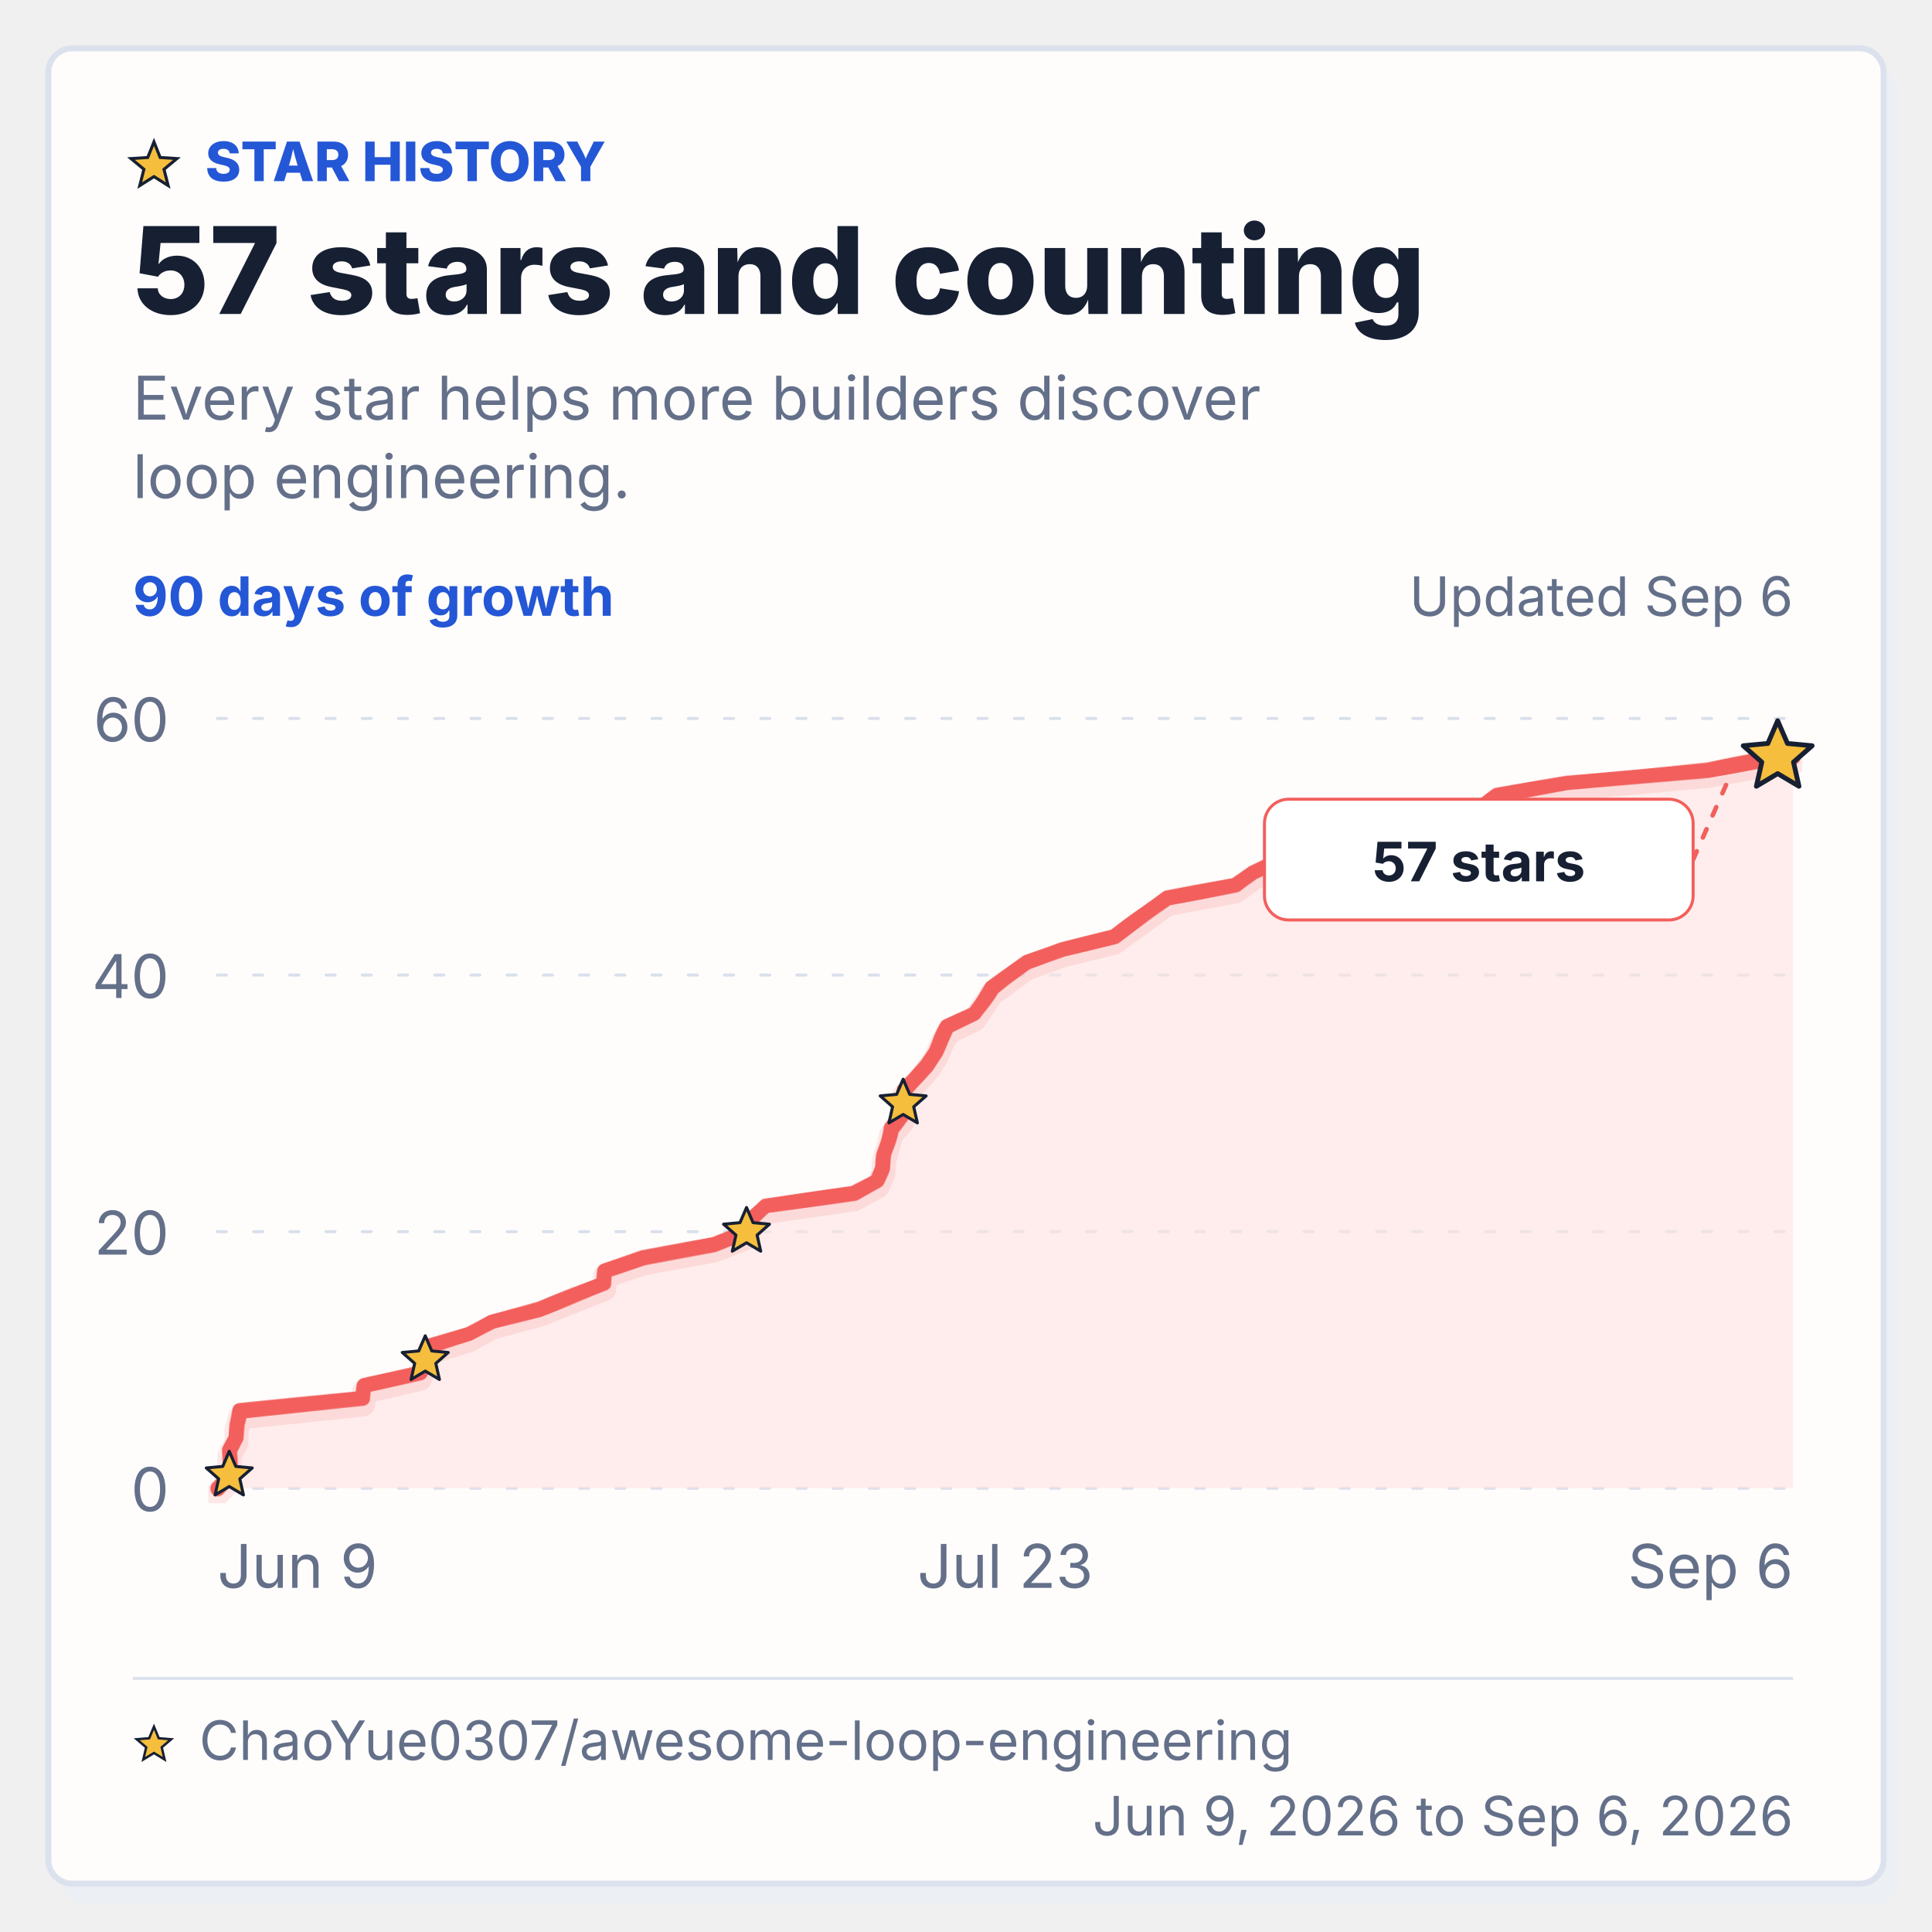
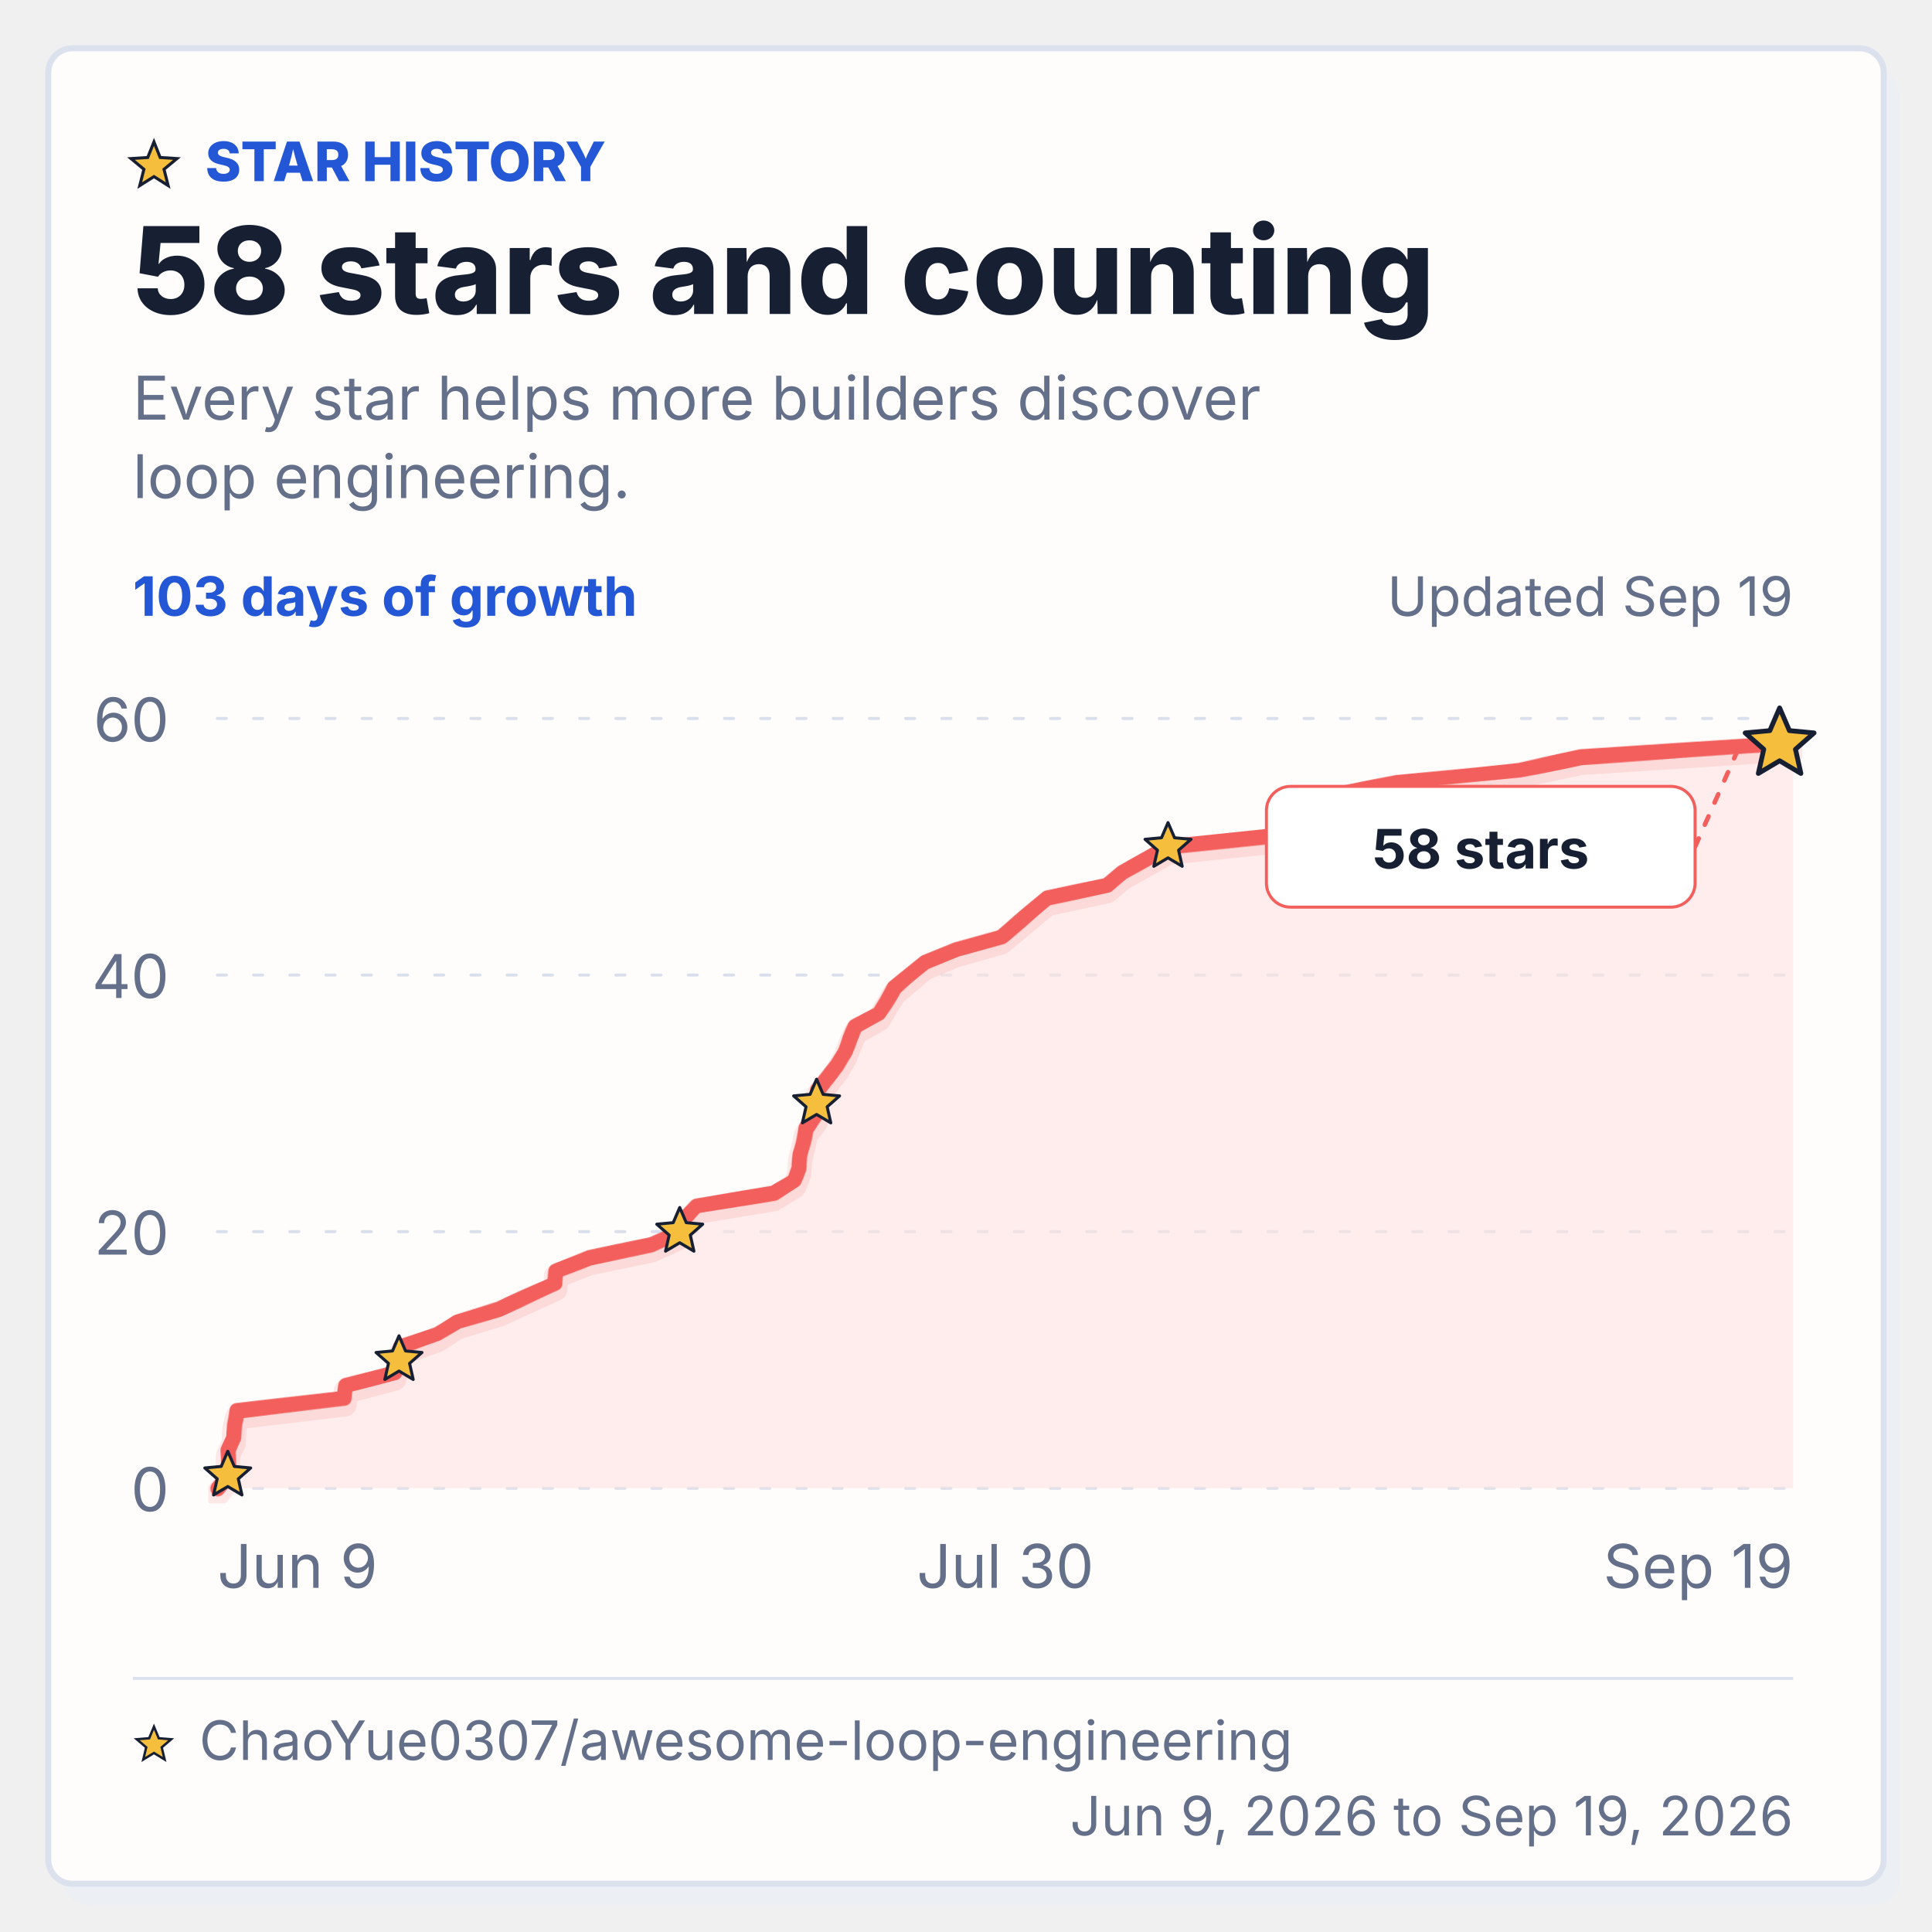
<svg xmlns="http://www.w3.org/2000/svg" width="640" height="640" viewBox="0 0 640 640" role="img" aria-labelledby="title desc">
  <style>
    text { font-family: ui-rounded, 'SF Pro Rounded', 'Nunito Sans', -apple-system, BlinkMacSystemFont, 'Segoe UI', sans-serif; letter-spacing: 0; }
  </style>
  <defs>
    <filter id="rough-line" x="-3%" y="-6%" width="106%" height="112%">
      <feTurbulence type="fractalNoise" baseFrequency="0.008 0.12" numOctaves="1" seed="17" result="noise" />
      <feDisplacementMap in="SourceGraphic" in2="noise" scale="1.2" xChannelSelector="R" yChannelSelector="G" />
    </filter>
    <clipPath id="plot-clip">
      <rect x="69" y="233" width="528" height="265" />
    </clipPath>
  </defs>
  <rect x="21" y="23" width="608" height="608" rx="8" fill="#E9EDF5" opacity="0.58" />
  <rect x="16" y="16" width="608" height="608" rx="8" fill="#FFFDFC" stroke="#DCE2ED" stroke-width="2" />
  <path d="M 51 47 L 53.06 52.17 L 58.61 52.53 L 54.33 56.08 L 55.7 61.47 L 51 58.5 L 46.3 61.47 L 47.67 56.08 L 43.39 52.53 L 48.94 52.17 Z" fill="#F5BE3D" stroke="#172033" stroke-width="1" />
  <text x="68" y="60" fill="#2457D6" font-size="18" font-weight="800">STAR HISTORY</text>
-   <text x="44" y="104" fill="#172033" font-size="40" font-weight="760">57 stars and counting</text>
+   <text x="44" y="104" fill="#172033" font-size="40" font-weight="760">58 stars and counting</text>
  <text x="44" y="139" fill="#647089" font-size="20">Every star helps more builders discover</text>
  <text x="44" y="165" fill="#647089" font-size="20">loop engineering.</text>
-   <text x="44" y="204" fill="#2457D6" font-size="18" font-weight="700">90 days of growth</text>
-   <text x="594" y="204" fill="#647089" font-size="18" text-anchor="end">Updated Sep 6</text>
+   <text x="44" y="204" fill="#2457D6" font-size="18" font-weight="700">103 days of growth</text>
+   <text x="594" y="204" fill="#647089" font-size="18" text-anchor="end">Updated Sep 19</text>
  <line x1="72" y1="493" x2="594" y2="493" stroke="#D9E0EB" stroke-width="1" stroke-dasharray="3 9" stroke-linecap="round" />
  <text x="56" y="500.6" fill="#647089" font-size="20" text-anchor="end">0</text>
  <line x1="72" y1="408" x2="594" y2="408" stroke="#D9E0EB" stroke-width="1" stroke-dasharray="3 9" stroke-linecap="round" />
  <text x="56" y="415.6" fill="#647089" font-size="20" text-anchor="end">20</text>
  <line x1="72" y1="323" x2="594" y2="323" stroke="#D9E0EB" stroke-width="1" stroke-dasharray="3 9" stroke-linecap="round" />
  <text x="56" y="330.6" fill="#647089" font-size="20" text-anchor="end">40</text>
  <line x1="72" y1="238" x2="594" y2="238" stroke="#D9E0EB" stroke-width="1" stroke-dasharray="3 9" stroke-linecap="round" />
  <text x="56" y="245.6" fill="#647089" font-size="20" text-anchor="end">60</text>
  <text x="72" y="526" fill="#647089" font-size="20" text-anchor="start">Jun 9</text>
-   <text x="333" y="526" fill="#647089" font-size="20" text-anchor="middle">Jul 23</text>
-   <text x="594" y="526" fill="#647089" font-size="20" text-anchor="end">Sep 6</text>
+   <text x="333" y="526" fill="#647089" font-size="20" text-anchor="middle">Jul 30</text>
+   <text x="594" y="526" fill="#647089" font-size="20" text-anchor="end">Sep 19</text>
  <g clip-path="url(#plot-clip)">
-     <path d="M 72 493 L 75.94 488.75 L 75.99 484.5 L 76 480.25 L 78.25 476 L 78.38 471.75 L 79.47 467.5 L 120.28 463.25 L 120.62 459 L 139.12 454.75 L 140.87 450.5 L 141.73 446.25 L 155.32 442 L 162.94 437.75 L 178.85 433.5 L 189.45 429.25 L 200.16 425 L 200.39 420.75 L 213.06 416.5 L 236.51 412.25 L 247.3 408 L 249.25 403.75 L 253.57 399.5 L 282.99 395.25 L 290.76 391 L 292.6 386.75 L 292.9 382.5 L 294.09 378.25 L 295.15 374 L 298.83 369.75 L 299.18 365.5 L 299.29 361.25 L 303.3 357 L 307.1 352.75 L 309.91 348.5 L 311.76 344.25 L 313.97 340 L 322.75 335.75 L 328.57 327.25 L 340.13 318.75 L 351.87 314.5 L 369.11 310.25 L 386.58 297.5 L 409.32 293.25 L 415.09 289 L 432.41 280.5 L 478.73 276.25 L 490.33 267.75 L 496.14 263.5 L 519.33 259.25 L 565.72 255 L 588.87 250.75 L 594 250.75 V 493 H 72 Z" fill="#FDE3E1" opacity="0.6" />
-     <path d="M 72 493 L 75.94 488.75 L 75.99 484.5 L 76 480.25 L 78.25 476 L 78.38 471.75 L 79.47 467.5 L 120.28 463.25 L 120.62 459 L 139.12 454.75 L 140.87 450.5 L 141.73 446.25 L 155.32 442 L 162.94 437.75 L 178.85 433.5 L 189.45 429.25 L 200.16 425 L 200.39 420.75 L 213.06 416.5 L 236.51 412.25 L 247.3 408 L 249.25 403.75 L 253.57 399.5 L 282.99 395.25 L 290.76 391 L 292.6 386.75 L 292.9 382.5 L 294.09 378.25 L 295.15 374 L 298.83 369.75 L 299.18 365.5 L 299.29 361.25 L 303.3 357 L 307.1 352.75 L 309.91 348.5 L 311.76 344.25 L 313.97 340 L 322.75 335.75 L 328.57 327.25 L 340.13 318.75 L 351.87 314.5 L 369.11 310.25 L 386.58 297.5 L 409.32 293.25 L 415.09 289 L 432.41 280.5 L 478.73 276.25 L 490.33 267.75 L 496.14 263.5 L 519.33 259.25 L 565.72 255 L 588.87 250.75 L 594 250.75" fill="none" stroke="#F25F5C" stroke-width="8" stroke-linejoin="round" stroke-linecap="round" opacity="0.13" transform="translate(0 2)" />
-     <path d="M 72 493 L 75.94 488.75 L 75.99 484.5 L 76 480.25 L 78.25 476 L 78.38 471.75 L 79.47 467.5 L 120.28 463.25 L 120.62 459 L 139.12 454.75 L 140.87 450.5 L 141.73 446.25 L 155.32 442 L 162.94 437.75 L 178.85 433.5 L 189.45 429.25 L 200.16 425 L 200.39 420.75 L 213.06 416.5 L 236.51 412.25 L 247.3 408 L 249.25 403.75 L 253.57 399.5 L 282.99 395.25 L 290.76 391 L 292.6 386.75 L 292.9 382.5 L 294.09 378.25 L 295.15 374 L 298.83 369.75 L 299.18 365.5 L 299.29 361.25 L 303.3 357 L 307.1 352.75 L 309.91 348.5 L 311.76 344.25 L 313.97 340 L 322.75 335.75 L 328.57 327.25 L 340.13 318.75 L 351.87 314.5 L 369.11 310.25 L 386.58 297.5 L 409.32 293.25 L 415.09 289 L 432.41 280.5 L 478.73 276.25 L 490.33 267.75 L 496.14 263.5 L 519.33 259.25 L 565.72 255 L 588.87 250.75 L 594 250.75" fill="none" stroke="#F25F5C" stroke-width="5" stroke-linejoin="round" stroke-linecap="round" filter="url(#rough-line)" />
+     <path d="M 72 493 L 75.45 488.75 L 75.48 484.5 L 75.49 480.25 L 77.46 476 L 77.58 471.75 L 78.53 467.5 L 114.18 463.25 L 114.48 459 L 130.65 454.75 L 132.18 450.5 L 132.93 446.25 L 144.81 442 L 151.46 437.75 L 165.36 433.5 L 174.63 429.25 L 183.99 425 L 184.18 420.75 L 195.26 416.5 L 215.75 412.25 L 225.17 408 L 226.88 403.75 L 230.65 399.5 L 256.36 395.25 L 263.15 391 L 264.76 386.75 L 265.02 382.5 L 266.06 378.25 L 266.99 374 L 270.2 369.75 L 270.51 365.5 L 270.6 361.25 L 274.11 357 L 277.43 352.75 L 279.88 348.5 L 281.5 344.25 L 283.43 340 L 291.1 335.75 L 296.19 327.25 L 306.29 318.75 L 316.55 314.5 L 331.61 310.25 L 346.88 297.5 L 366.75 293.25 L 371.78 289 L 386.92 280.5 L 427.4 276.25 L 437.53 267.75 L 442.61 263.5 L 462.87 259.25 L 503.4 255 L 523.64 250.75 L 589.52 246.5 L 594 246.5 V 493 H 72 Z" fill="#FDE3E1" opacity="0.6" />
+     <path d="M 72 493 L 75.45 488.75 L 75.48 484.5 L 75.49 480.25 L 77.46 476 L 77.58 471.75 L 78.53 467.5 L 114.18 463.25 L 114.48 459 L 130.65 454.75 L 132.18 450.5 L 132.93 446.25 L 144.81 442 L 151.46 437.75 L 165.36 433.5 L 174.63 429.25 L 183.99 425 L 184.18 420.75 L 195.26 416.5 L 215.75 412.25 L 225.17 408 L 226.88 403.75 L 230.65 399.5 L 256.36 395.25 L 263.15 391 L 264.76 386.75 L 265.02 382.5 L 266.06 378.25 L 266.99 374 L 270.2 369.75 L 270.51 365.5 L 270.6 361.25 L 274.11 357 L 277.43 352.75 L 279.88 348.5 L 281.5 344.25 L 283.43 340 L 291.1 335.75 L 296.19 327.25 L 306.29 318.75 L 316.55 314.5 L 331.61 310.25 L 346.88 297.5 L 366.75 293.25 L 371.78 289 L 386.92 280.5 L 427.4 276.25 L 437.53 267.75 L 442.61 263.5 L 462.87 259.25 L 503.4 255 L 523.64 250.75 L 589.52 246.5 L 594 246.5" fill="none" stroke="#F25F5C" stroke-width="8" stroke-linejoin="round" stroke-linecap="round" opacity="0.13" transform="translate(0 2)" />
+     <path d="M 72 493 L 75.45 488.75 L 75.48 484.5 L 75.49 480.25 L 77.46 476 L 77.58 471.75 L 78.53 467.5 L 114.18 463.25 L 114.48 459 L 130.65 454.75 L 132.18 450.5 L 132.93 446.25 L 144.81 442 L 151.46 437.75 L 165.36 433.5 L 174.63 429.25 L 183.99 425 L 184.18 420.75 L 195.26 416.5 L 215.75 412.25 L 225.17 408 L 226.88 403.75 L 230.65 399.5 L 256.36 395.25 L 263.15 391 L 264.76 386.75 L 265.02 382.5 L 266.06 378.25 L 266.99 374 L 270.2 369.75 L 270.51 365.5 L 270.6 361.25 L 274.11 357 L 277.43 352.75 L 279.88 348.5 L 281.5 344.25 L 283.43 340 L 291.1 335.75 L 296.19 327.25 L 306.29 318.75 L 316.55 314.5 L 331.61 310.25 L 346.88 297.5 L 366.75 293.25 L 371.78 289 L 386.92 280.5 L 427.4 276.25 L 437.53 267.75 L 442.61 263.5 L 462.87 259.25 L 503.4 255 L 523.64 250.75 L 589.52 246.5 L 594 246.5" fill="none" stroke="#F25F5C" stroke-width="5" stroke-linejoin="round" stroke-linecap="round" filter="url(#rough-line)" />
  </g>
-   <path d="M 75.94 480.75 L 78.11 485.77 L 83.55 486.28 L 79.44 489.89 L 80.64 495.22 L 75.94 492.43 L 71.24 495.22 L 72.44 489.89 L 68.33 486.28 L 73.78 485.77 Z" fill="#F5BE3D" stroke="#172033" stroke-width="1" stroke-linejoin="round" />
-   <path d="M 140.87 442.5 L 143.03 447.52 L 148.48 448.03 L 144.37 451.64 L 145.57 456.97 L 140.87 454.18 L 136.17 456.97 L 137.37 451.64 L 133.26 448.03 L 138.71 447.52 Z" fill="#F5BE3D" stroke="#172033" stroke-width="1" stroke-linejoin="round" />
-   <path d="M 247.3 400 L 249.46 405.02 L 254.9 405.53 L 250.8 409.14 L 252 414.47 L 247.3 411.68 L 242.59 414.47 L 243.8 409.14 L 239.69 405.53 L 245.13 405.02 Z" fill="#F5BE3D" stroke="#172033" stroke-width="1" stroke-linejoin="round" />
-   <path d="M 299.18 357.5 L 301.35 362.52 L 306.79 363.03 L 302.68 366.64 L 303.89 371.97 L 299.18 369.18 L 294.48 371.97 L 295.68 366.64 L 291.58 363.03 L 297.02 362.52 Z" fill="#F5BE3D" stroke="#172033" stroke-width="1" stroke-linejoin="round" />
-   <path d="M 432.41 272.5 L 434.57 277.52 L 440.02 278.03 L 435.91 281.64 L 437.11 286.97 L 432.41 284.18 L 427.71 286.97 L 428.91 281.64 L 424.8 278.03 L 430.25 277.52 Z" fill="#F5BE3D" stroke="#172033" stroke-width="1" stroke-linejoin="round" />
-   <path d="M 588.87 238.75 L 592.12 246.28 L 600.29 247.04 L 594.12 252.46 L 595.93 260.46 L 588.87 256.27 L 581.82 260.46 L 583.62 252.46 L 577.46 247.04 L 585.63 246.28 Z" fill="#F5BE3D" stroke="#172033" stroke-width="1.6" stroke-linejoin="round" />
-   <path d="M 560.87 284.75 L 575.87 250.75" fill="none" stroke="#F25F5C" stroke-width="1.5" stroke-dasharray="3 5" stroke-linecap="round" />
-   <rect x="418.87" y="264.75" width="142" height="40" rx="8" fill="#FFFFFF" stroke="#F25F5C" />
-   <text x="489.87" y="291.95" fill="#172033" font-size="18" font-weight="700" text-anchor="middle">57 stars</text>
+   <path d="M 75.45 480.75 L 77.61 485.77 L 83.05 486.28 L 78.94 489.89 L 80.15 495.22 L 75.45 492.43 L 70.74 495.22 L 71.95 489.89 L 67.84 486.28 L 73.28 485.77 Z" fill="#F5BE3D" stroke="#172033" stroke-width="1" stroke-linejoin="round" />
+   <path d="M 132.18 442.5 L 134.34 447.52 L 139.79 448.03 L 135.68 451.64 L 136.88 456.97 L 132.18 454.18 L 127.48 456.97 L 128.68 451.64 L 124.57 448.03 L 130.02 447.52 Z" fill="#F5BE3D" stroke="#172033" stroke-width="1" stroke-linejoin="round" />
+   <path d="M 225.17 400 L 227.33 405.02 L 232.78 405.53 L 228.67 409.14 L 229.87 414.47 L 225.17 411.68 L 220.47 414.47 L 221.67 409.14 L 217.56 405.53 L 223.01 405.02 Z" fill="#F5BE3D" stroke="#172033" stroke-width="1" stroke-linejoin="round" />
+   <path d="M 270.51 357.5 L 272.67 362.52 L 278.12 363.03 L 274.01 366.64 L 275.21 371.97 L 270.51 369.18 L 265.81 371.97 L 267.01 366.64 L 262.9 363.03 L 268.35 362.52 Z" fill="#F5BE3D" stroke="#172033" stroke-width="1" stroke-linejoin="round" />
+   <path d="M 386.92 272.5 L 389.08 277.52 L 394.53 278.03 L 390.42 281.64 L 391.62 286.97 L 386.92 284.18 L 382.22 286.97 L 383.42 281.64 L 379.31 278.03 L 384.76 277.52 Z" fill="#F5BE3D" stroke="#172033" stroke-width="1" stroke-linejoin="round" />
+   <path d="M 589.52 234.5 L 592.77 242.03 L 600.93 242.79 L 594.77 248.21 L 596.57 256.21 L 589.52 252.02 L 582.47 256.21 L 584.27 248.21 L 578.11 242.79 L 586.28 242.03 Z" fill="#F5BE3D" stroke="#172033" stroke-width="1.6" stroke-linejoin="round" />
+   <path d="M 561.52 280.5 L 576.52 246.5" fill="none" stroke="#F25F5C" stroke-width="1.5" stroke-dasharray="3 5" stroke-linecap="round" />
+   <rect x="419.52" y="260.5" width="142" height="40" rx="8" fill="#FFFFFF" stroke="#F25F5C" />
+   <text x="490.52" y="287.7" fill="#172033" font-size="18" font-weight="700" text-anchor="middle">58 stars</text>
  <line x1="44" y1="556" x2="594" y2="556" stroke="#DCE2ED" />
  <path d="M 51 572 L 52.59 575.82 L 56.71 576.15 L 53.57 578.83 L 54.53 582.85 L 51 580.7 L 47.47 582.85 L 48.43 578.83 L 45.29 576.15 L 49.41 575.82 Z" fill="#F5BE3D" stroke="#172033" stroke-width="0.8" />
  <text x="66" y="583" fill="#647089" font-size="18">ChaoYue0307/awesome-loop-engineering</text>
-   <text x="594" y="608" fill="#647089" font-size="18" text-anchor="end">Jun 9, 2026 to Sep 6, 2026</text>
+   <text x="594" y="608" fill="#647089" font-size="18" text-anchor="end">Jun 9, 2026 to Sep 19, 2026</text>
</svg>
